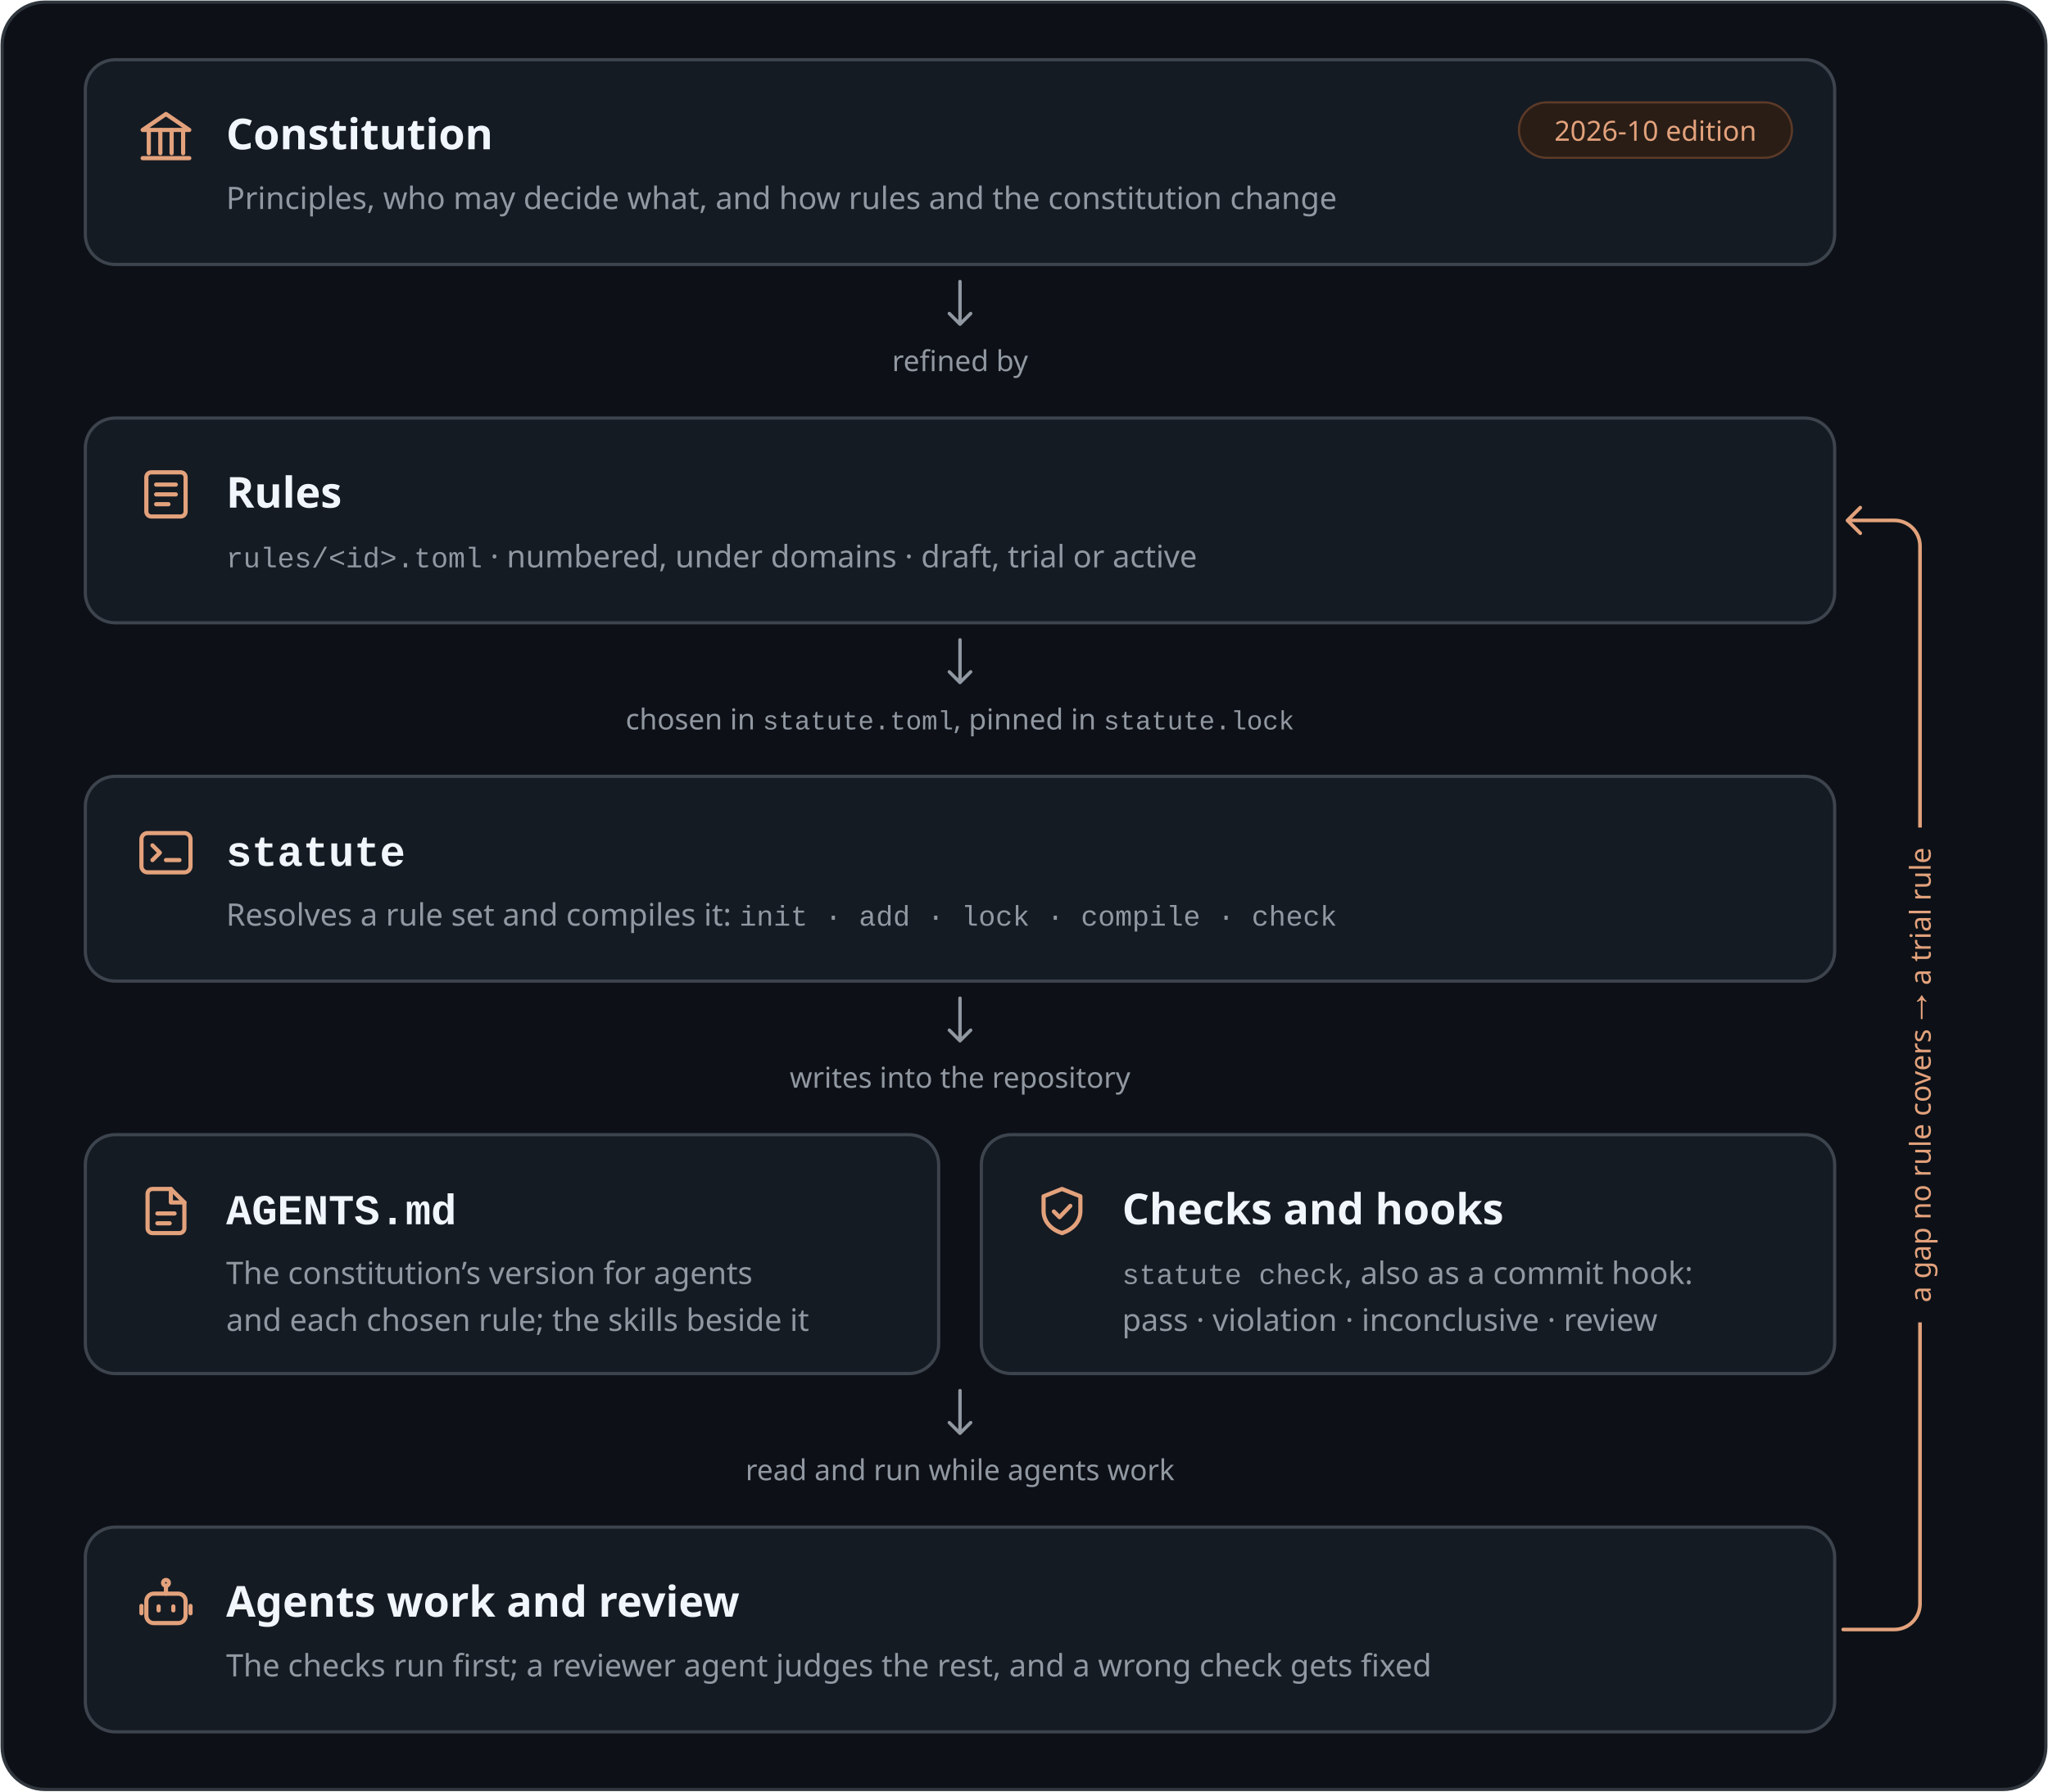
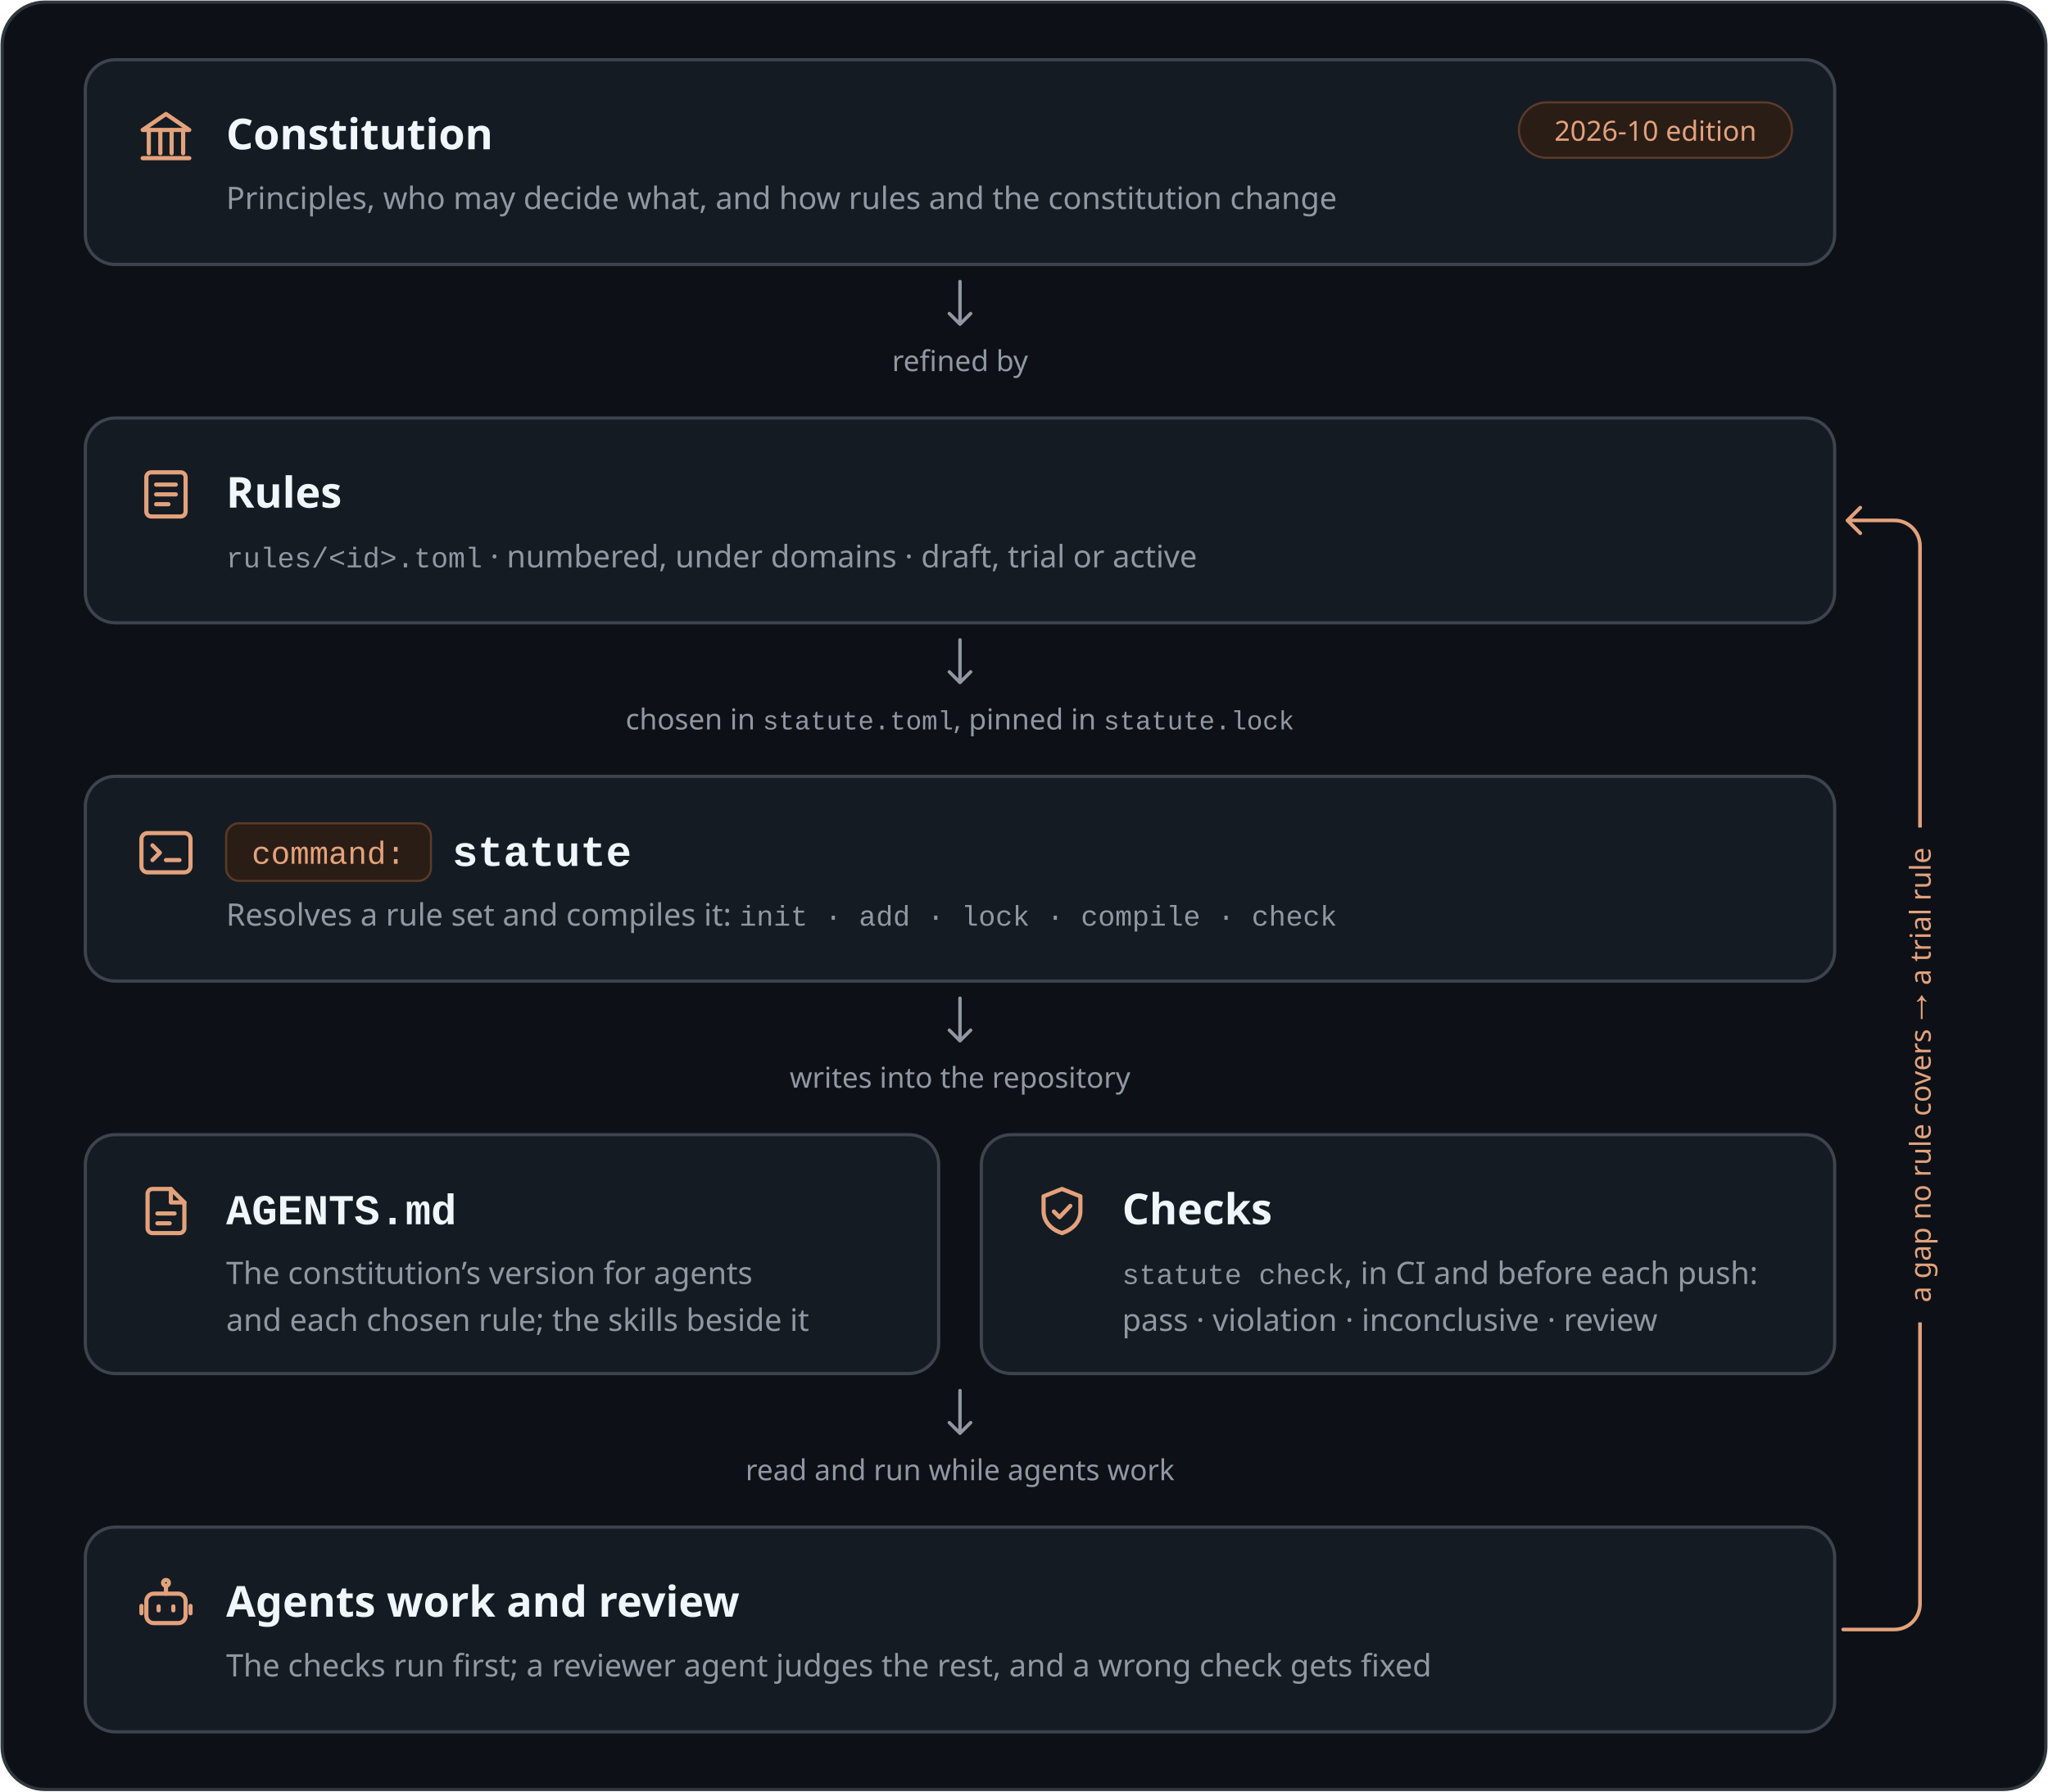
<svg xmlns="http://www.w3.org/2000/svg" viewBox="0 0 960 840" width="960" height="840" role="img" aria-labelledby="t">
  <g font-family="-apple-system, BlinkMacSystemFont, &quot;Segoe UI&quot;, &quot;Noto Sans&quot;, Helvetica, Arial, &quot;PingFang SC&quot;, &quot;Hiragino Sans GB&quot;, &quot;Microsoft YaHei&quot;, &quot;Noto Sans CJK SC&quot;, sans-serif">
    <rect x="1" y="1" width="958" height="838" rx="20" fill="#0d1117" stroke="#30363d" stroke-width="1.5" />
    <rect x="40" y="28" width="820" height="96" rx="14" fill="#151b23" stroke="#3d444d" stroke-width="1.5" />
    <g transform="translate(64 50) scale(1.15)" fill="none" stroke="#e3a27c" stroke-width="1.7" stroke-linecap="round" stroke-linejoin="round">
      <path d="M2.5 9.5 12 3l9.5 6.5z" />
      <path d="M5 9.5V19M9.7 9.5V19M14.3 9.5V19M19 9.5V19M2.5 21h19" />
    </g>
    <text x="106" y="70" font-size="20" font-weight="600" fill="#f0f6fc">Constitution</text>
    <rect x="712" y="48" width="128" height="26" rx="13" fill="#2a1d16" stroke="#5c3a28" />
    <text x="776" y="66" font-size="13" font-weight="500" text-anchor="middle" fill="#e3a27c">2026-10 edition</text>
    <text x="106" y="98" font-size="14.5" fill="#9198a1">Principles, who may decide what, and how rules and the constitution change</text>
    <path d="M450 132v20M445 147l5 5 5-5" fill="none" stroke="#9198a1" stroke-width="1.6" stroke-linecap="round" stroke-linejoin="round" />
    <text x="450" y="174" font-size="13.5" text-anchor="middle" fill="#9198a1">refined by</text>
    <rect x="40" y="196" width="820" height="96" rx="14" fill="#151b23" stroke="#3d444d" stroke-width="1.5" />
    <g transform="translate(64 218) scale(1.15)" fill="none" stroke="#e3a27c" stroke-width="1.7" stroke-linecap="round" stroke-linejoin="round">
      <rect x="4" y="3" width="16" height="18" rx="2" />
      <path d="M8 8h8M8 12h8M8 16h5" />
    </g>
    <text x="106" y="238" font-size="20" font-weight="600" fill="#f0f6fc">Rules</text>
    <text x="106" y="266" font-size="14.5" fill="#9198a1">
      <tspan font-family="ui-monospace, SFMono-Regular, &quot;SF Mono&quot;, Menlo, Consolas, &quot;Liberation Mono&quot;, monospace" font-size="0.92em">rules/&lt;id&gt;.toml</tspan> · numbered, under domains · draft, trial or active</text>
    <path d="M450 300v20M445 315l5 5 5-5" fill="none" stroke="#9198a1" stroke-width="1.6" stroke-linecap="round" stroke-linejoin="round" />
    <text x="450" y="342" font-size="13.5" text-anchor="middle" fill="#9198a1">chosen in <tspan font-family="ui-monospace, SFMono-Regular, &quot;SF Mono&quot;, Menlo, Consolas, &quot;Liberation Mono&quot;, monospace" font-size="0.92em">statute.toml</tspan>, pinned in <tspan font-family="ui-monospace, SFMono-Regular, &quot;SF Mono&quot;, Menlo, Consolas, &quot;Liberation Mono&quot;, monospace" font-size="0.92em">statute.lock</tspan>
    </text>
    <rect x="40" y="364" width="820" height="96" rx="14" fill="#151b23" stroke="#3d444d" stroke-width="1.5" />
    <g transform="translate(64 386) scale(1.15)" fill="none" stroke="#e3a27c" stroke-width="1.7" stroke-linecap="round" stroke-linejoin="round">
      <rect x="2" y="4" width="20" height="16" rx="2.5" />
      <path d="m6.5 9 3 3-3 3M12 15h5.5" />
    </g>
-     <text x="106" y="406" font-size="20" font-weight="600" fill="#f0f6fc">
-       <tspan font-family="ui-monospace, SFMono-Regular, &quot;SF Mono&quot;, Menlo, Consolas, &quot;Liberation Mono&quot;, monospace">statute</tspan>
-     </text>
+     <rect x="106" y="386" width="96" height="27" rx="6" fill="#2a1d16" stroke="#5c3a28" />
+     <text x="154" y="405" font-size="15" font-weight="500" text-anchor="middle" fill="#e3a27c" font-family="ui-monospace, SFMono-Regular, &quot;SF Mono&quot;, Menlo, Consolas, &quot;Liberation Mono&quot;, monospace">command:</text>
+     <text x="212" y="406" font-size="20" font-weight="600" fill="#f0f6fc" font-family="ui-monospace, SFMono-Regular, &quot;SF Mono&quot;, Menlo, Consolas, &quot;Liberation Mono&quot;, monospace">statute</text>
    <text x="106" y="434" font-size="14.5" fill="#9198a1">Resolves a rule set and compiles it: <tspan font-family="ui-monospace, SFMono-Regular, &quot;SF Mono&quot;, Menlo, Consolas, &quot;Liberation Mono&quot;, monospace" font-size="0.92em">init · add · lock · compile · check</tspan>
    </text>
    <path d="M450 468v20M445 483l5 5 5-5" fill="none" stroke="#9198a1" stroke-width="1.6" stroke-linecap="round" stroke-linejoin="round" />
    <text x="450" y="510" font-size="13.5" text-anchor="middle" fill="#9198a1">writes into the repository</text>
    <rect x="40" y="532" width="400" height="112" rx="14" fill="#151b23" stroke="#3d444d" stroke-width="1.5" />
    <g transform="translate(64 554) scale(1.15)" fill="none" stroke="#e3a27c" stroke-width="1.7" stroke-linecap="round" stroke-linejoin="round">
      <path d="M14 3H6.5A2 2 0 0 0 4.5 5v14a2 2 0 0 0 2 2h11a2 2 0 0 0 2-2V8.5z" />
      <path d="M14 3v5.5h5.5M8.5 13h7M8.5 17h5" />
    </g>
    <text x="106" y="574" font-size="20" font-weight="600" fill="#f0f6fc">
      <tspan font-family="ui-monospace, SFMono-Regular, &quot;SF Mono&quot;, Menlo, Consolas, &quot;Liberation Mono&quot;, monospace">AGENTS.md</tspan>
    </text>
    <text x="106" y="602" font-size="14.5" fill="#9198a1">The constitution’s version for agents</text>
    <text x="106" y="624" font-size="14.5" fill="#9198a1">and each chosen rule; the skills beside it</text>
    <rect x="460" y="532" width="400" height="112" rx="14" fill="#151b23" stroke="#3d444d" stroke-width="1.5" />
    <g transform="translate(484 554) scale(1.15)" fill="none" stroke="#e3a27c" stroke-width="1.7" stroke-linecap="round" stroke-linejoin="round">
      <path d="M12 3 19.5 6v6c0 4.4-3.2 7.6-7.5 9-4.3-1.4-7.5-4.6-7.5-9V6z" />
      <path d="m8.7 12.2 2.3 2.3 4.4-4.6" />
    </g>
-     <text x="526" y="574" font-size="20" font-weight="600" fill="#f0f6fc">Checks and hooks</text>
+     <text x="526" y="574" font-size="20" font-weight="600" fill="#f0f6fc">Checks</text>
    <text x="526" y="602" font-size="14.5" fill="#9198a1">
-       <tspan font-family="ui-monospace, SFMono-Regular, &quot;SF Mono&quot;, Menlo, Consolas, &quot;Liberation Mono&quot;, monospace" font-size="0.92em">statute check</tspan>, also as a commit hook:</text>
+       <tspan font-family="ui-monospace, SFMono-Regular, &quot;SF Mono&quot;, Menlo, Consolas, &quot;Liberation Mono&quot;, monospace" font-size="0.92em">statute check</tspan>, in CI and before each push:</text>
    <text x="526" y="624" font-size="14.5" fill="#9198a1">pass · violation · inconclusive · review</text>
    <path d="M450 652v20M445 667l5 5 5-5" fill="none" stroke="#9198a1" stroke-width="1.6" stroke-linecap="round" stroke-linejoin="round" />
    <text x="450" y="694" font-size="13.5" text-anchor="middle" fill="#9198a1">read and run while agents work</text>
    <rect x="40" y="716" width="820" height="96" rx="14" fill="#151b23" stroke="#3d444d" stroke-width="1.5" />
    <g transform="translate(64 738) scale(1.15)" fill="none" stroke="#e3a27c" stroke-width="1.7" stroke-linecap="round" stroke-linejoin="round">
      <rect x="4" y="8" width="16" height="12" rx="3" />
      <path d="M12 8V4.8" />
      <circle cx="12" cy="3.6" r="1.2" />
      <path d="M9 13.2v1.6M15 13.2v1.6M2 13v3M22 13v3" />
    </g>
    <text x="106" y="758" font-size="20" font-weight="600" fill="#f0f6fc">Agents work and review</text>
    <text x="106" y="786" font-size="14.5" fill="#9198a1">The checks run first; a reviewer agent judges the rest, and a wrong check gets fixed</text>
    <path d="M864 764H888a12 12 0 0 0 12-12V256a12 12 0 0 0-12-12H866M872 238l-6 6 6 6" fill="none" stroke="#e3a27c" stroke-width="1.7" stroke-linecap="round" stroke-linejoin="round" />
    <rect x="887" y="388" width="26" height="232" fill="#0d1117" />
    <text transform="translate(905 504) rotate(-90)" font-size="13.5" text-anchor="middle" fill="#e3a27c">a gap no rule covers → a trial rule</text>
  </g>
</svg>
